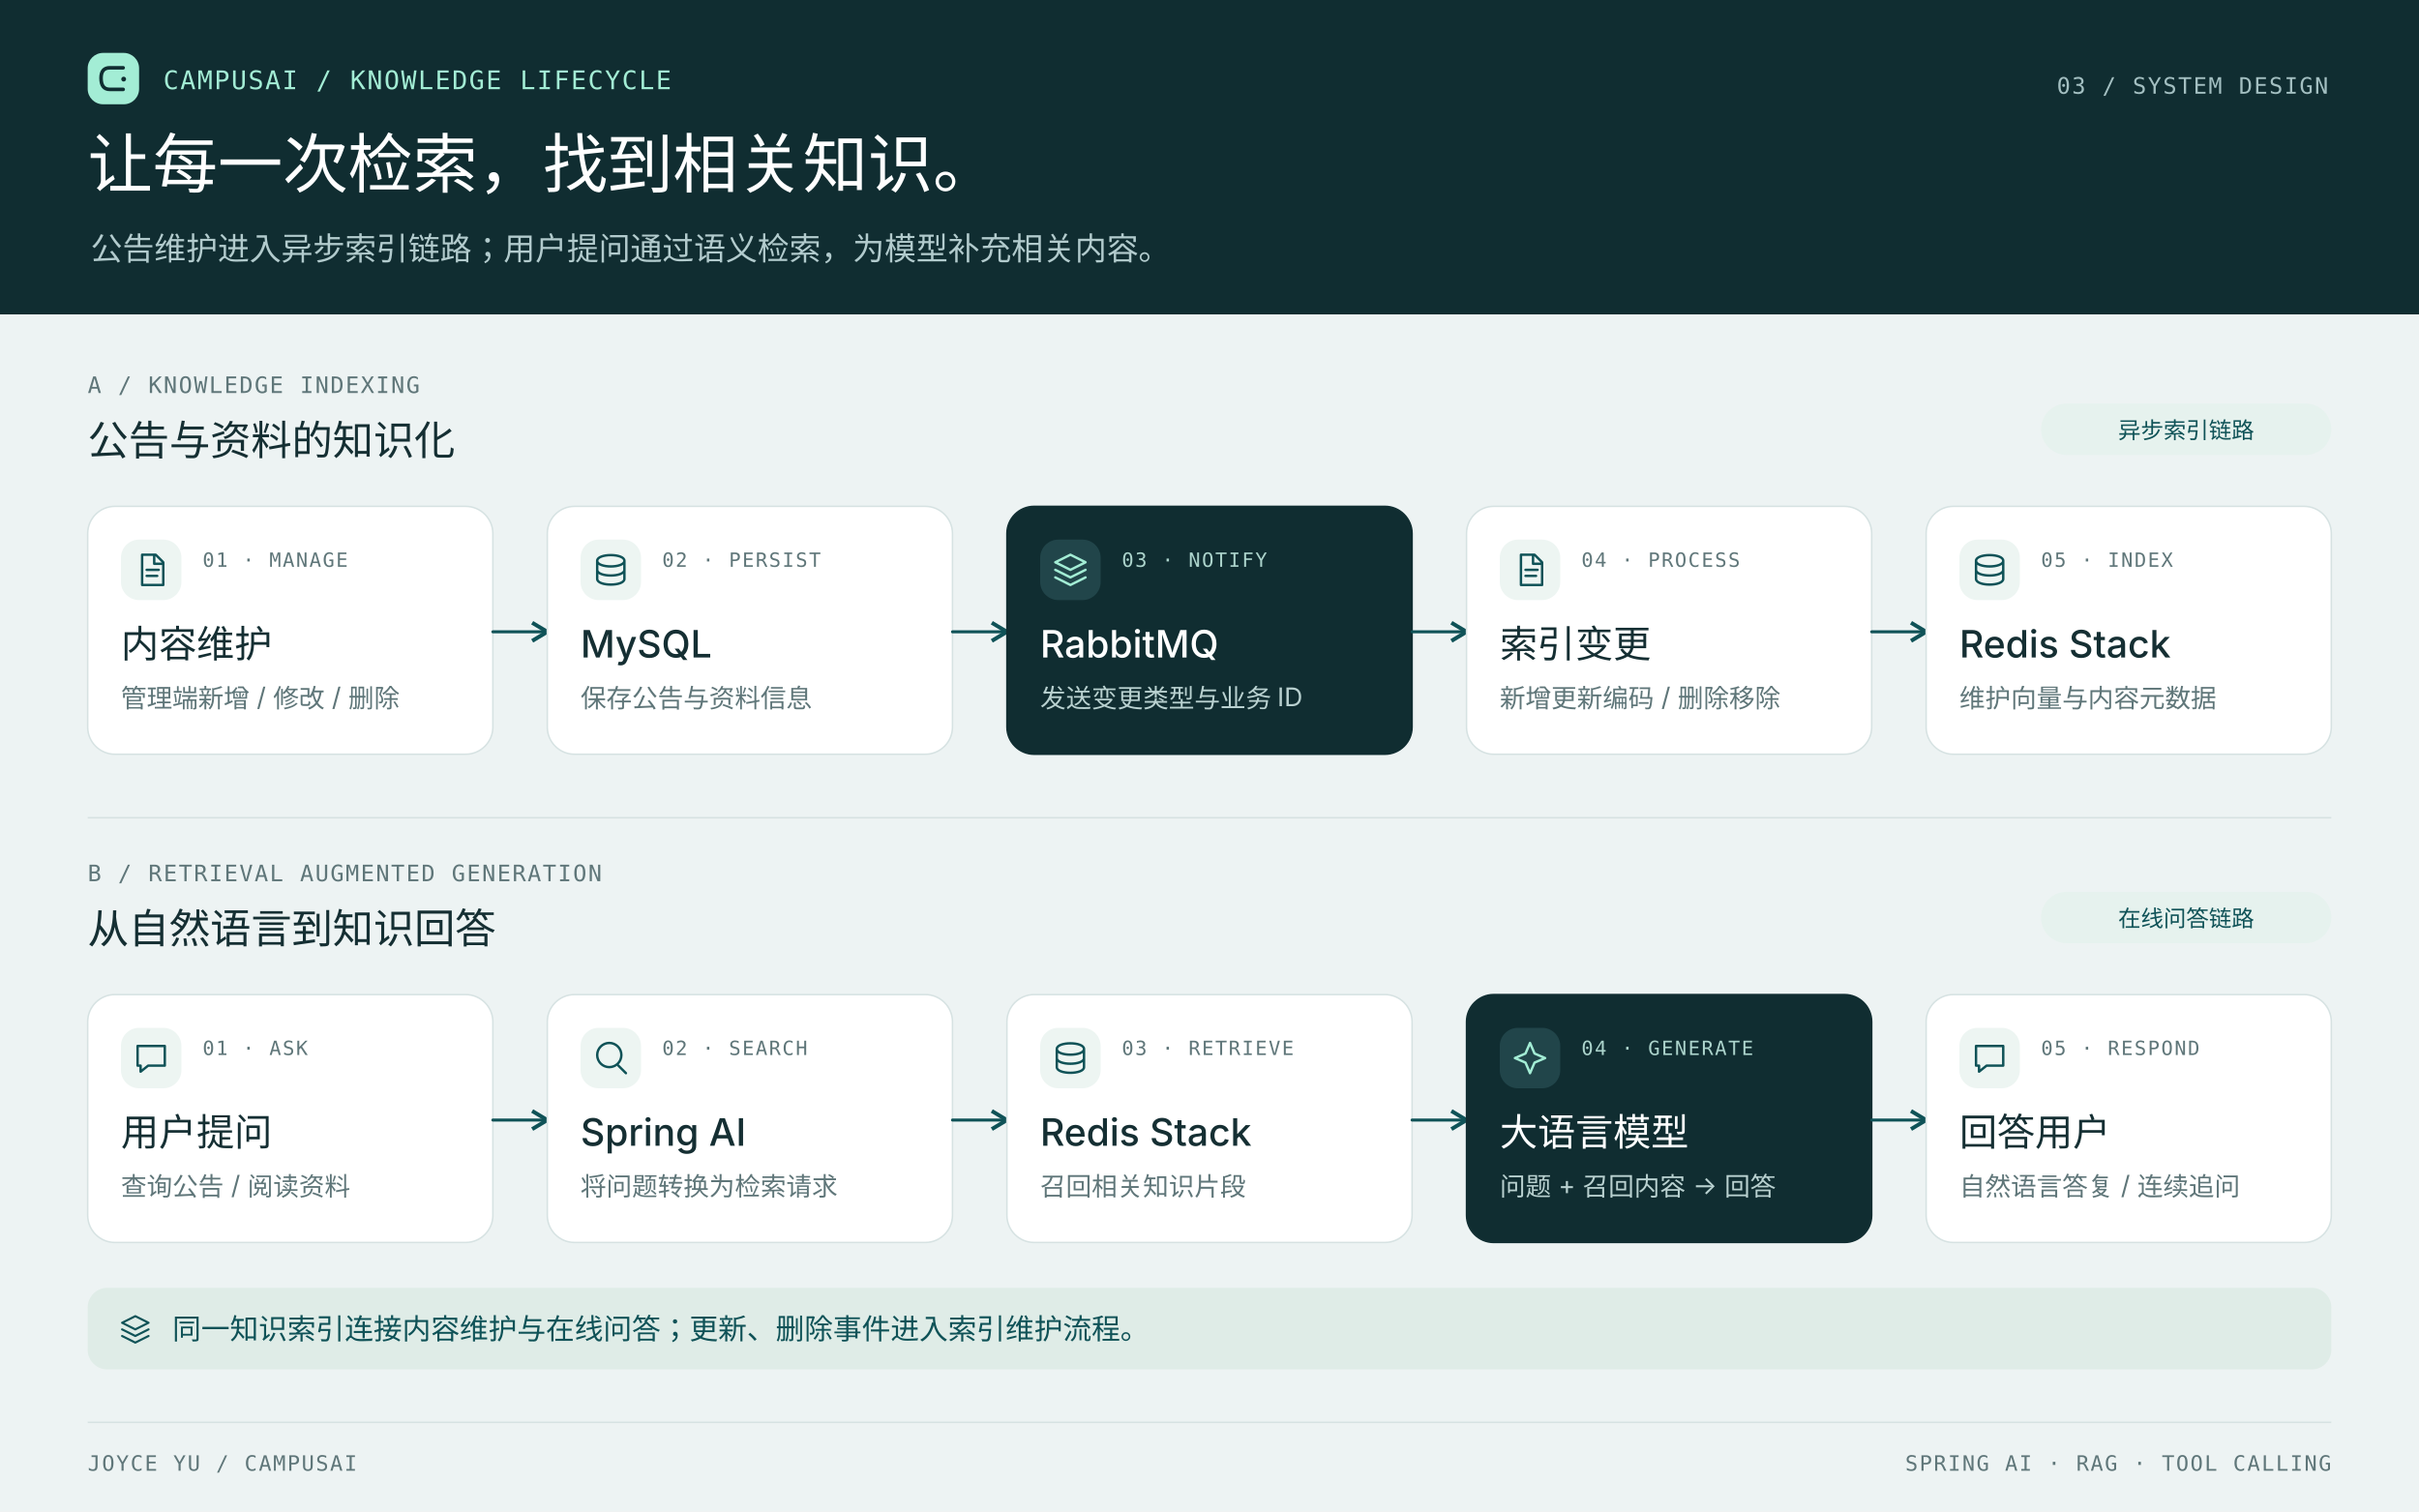
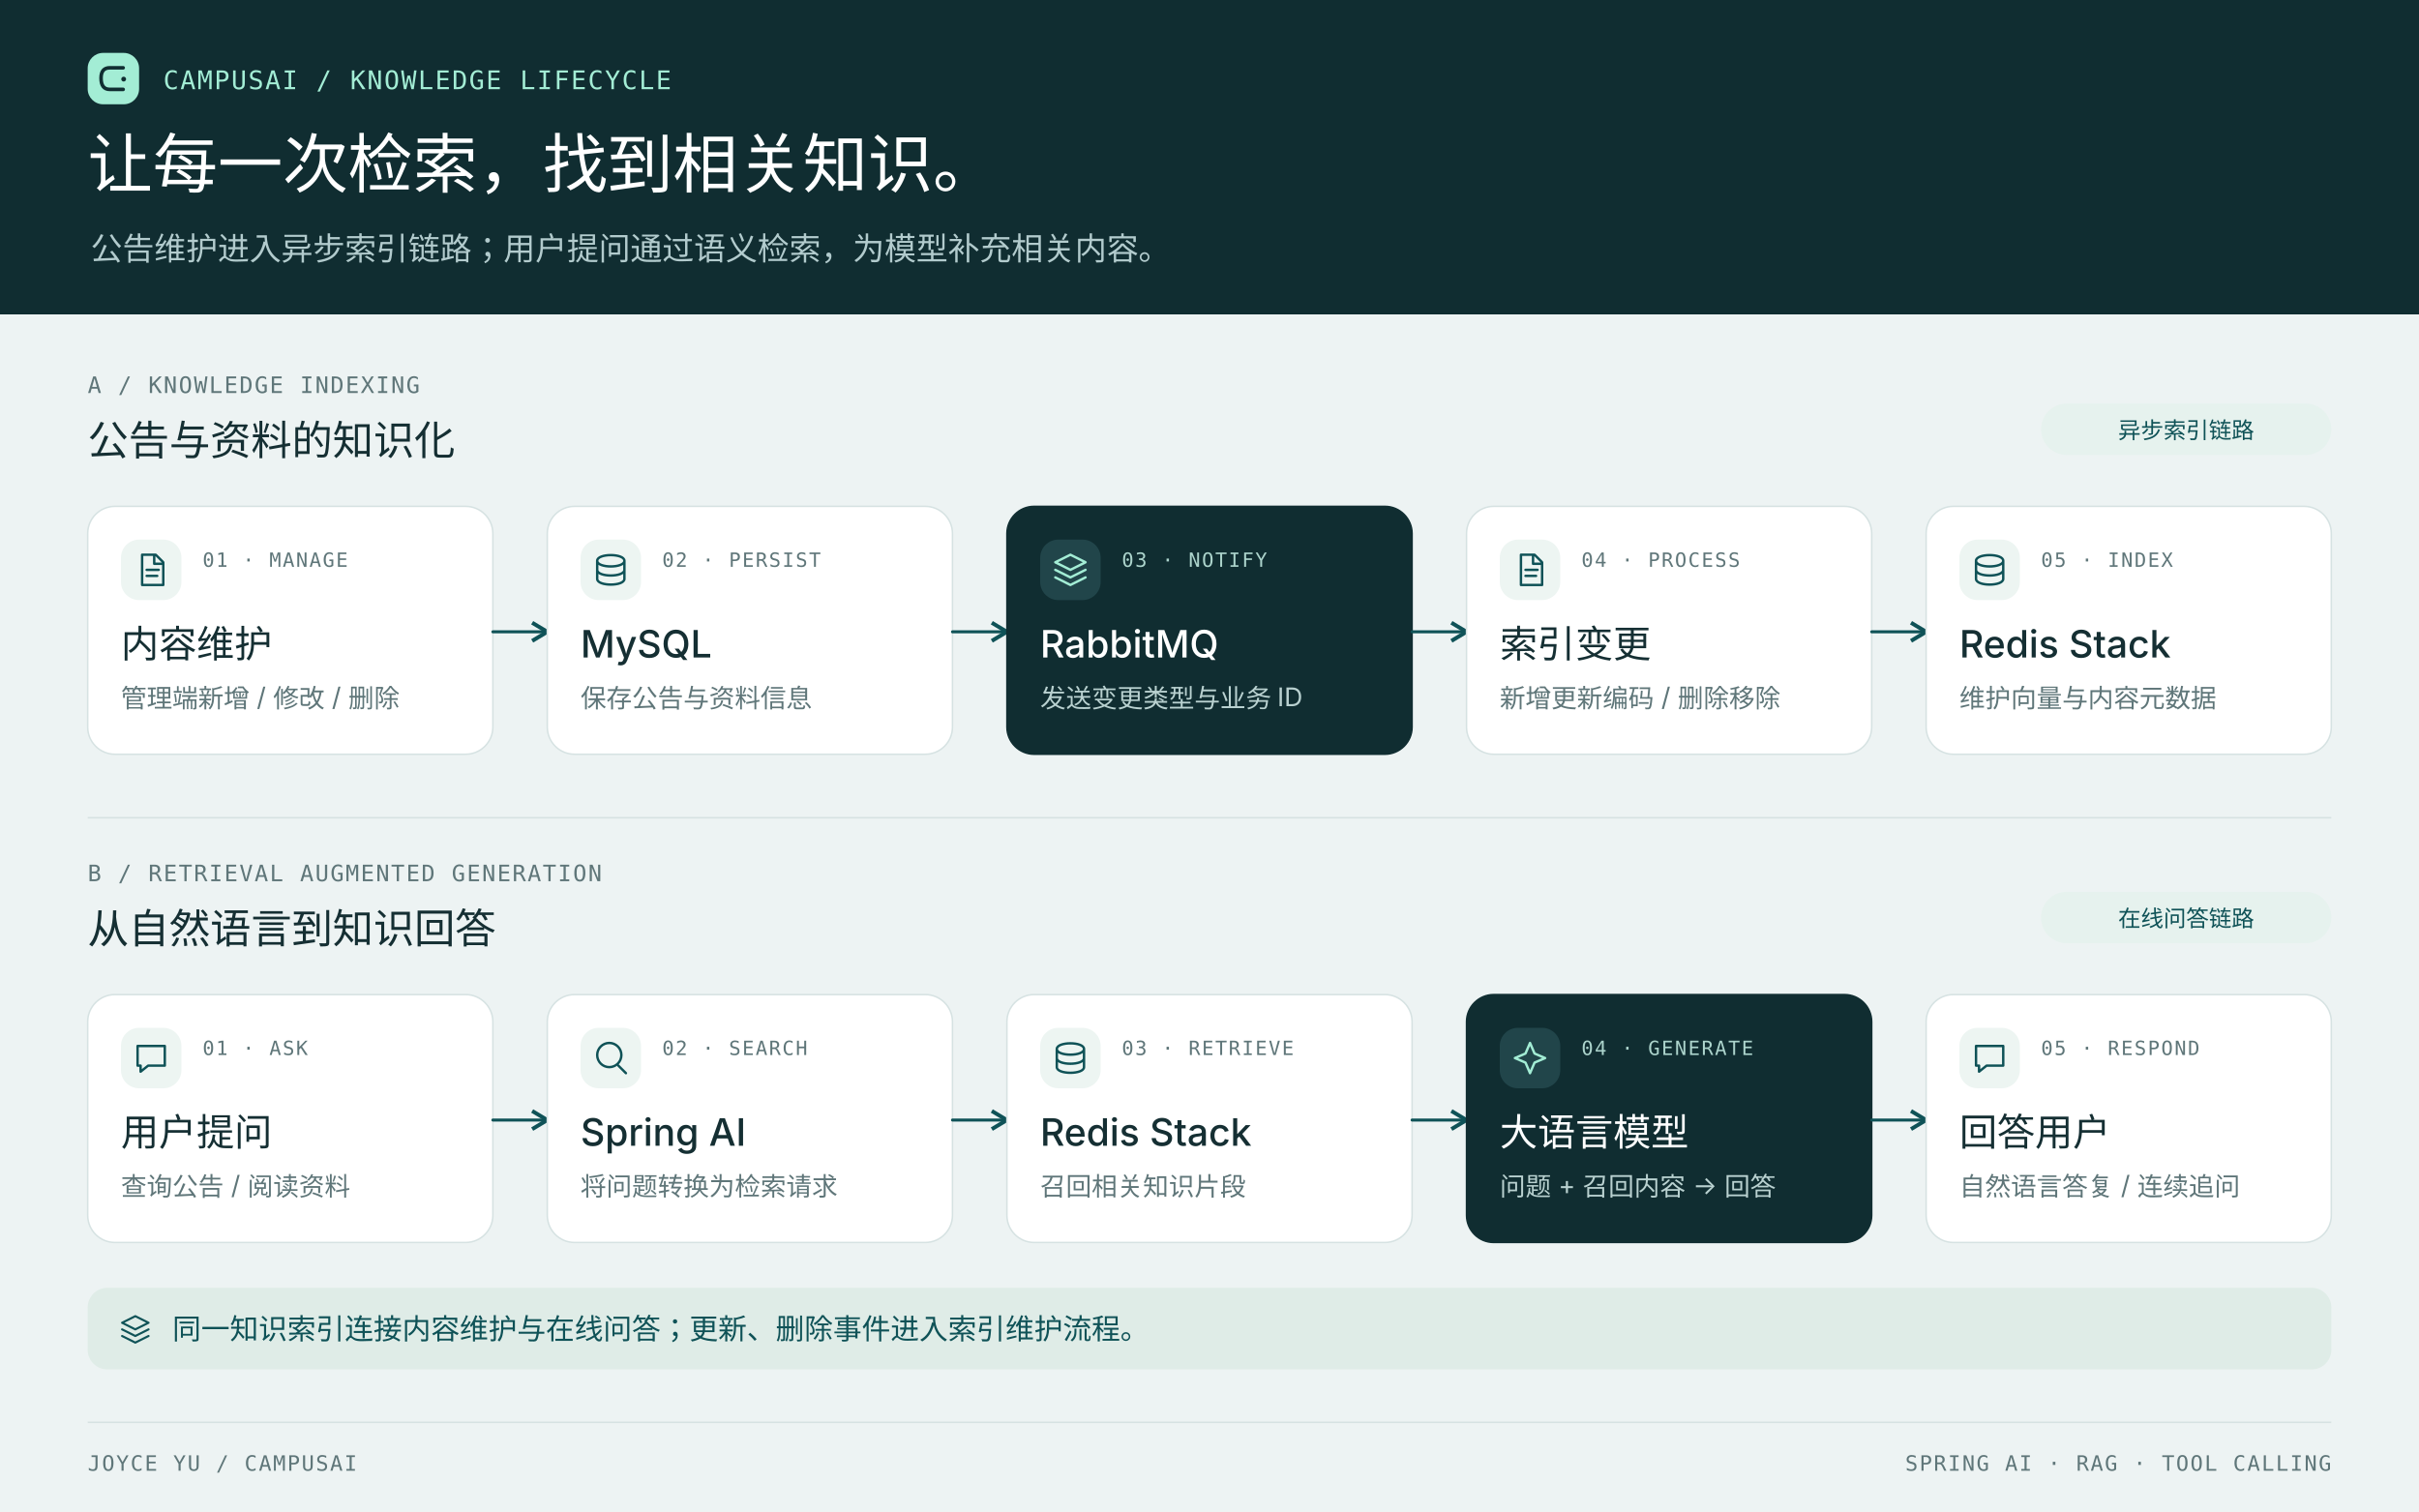
<svg xmlns="http://www.w3.org/2000/svg" width="1600" height="1000" viewBox="0 0 1600 1000" role="img" aria-labelledby="title desc">
  <defs>
    <linearGradient id="wash" x1="0" y1="0" x2="1" y2="1">
      <stop stop-color="#dcebe8" />
      <stop offset=".6" stop-color="#e9f1f2" />
      <stop offset="1" stop-color="#c3d7e5" />
    </linearGradient>
    <radialGradient id="glow">
      <stop stop-color="#a3edd5" stop-opacity=".19" />
      <stop offset="1" stop-color="#a3edd5" stop-opacity="0" />
    </radialGradient>
    <filter id="shadow" x="-20%" y="-20%" width="150%" height="160%">
      <feDropShadow dx="0" dy="18" stdDeviation="22" flood-color="#163c43" flood-opacity=".1" />
    </filter>
    <marker id="arrow" markerWidth="10" markerHeight="10" refX="7" refY="5" orient="auto-start-reverse">
      <path d="M2 2L7 5L2 8" fill="none" stroke="#0f5257" stroke-width="1.3" />
    </marker>
  </defs>
  <g font-family="Geist, -apple-system, BlinkMacSystemFont, 'PingFang SC', 'Microsoft YaHei', sans-serif">
    <g data-layer="background" data-at="0" data-style="none">
      <rect x="0" y="0" width="1600" height="1000" rx="0" fill="#edf3f3" stroke="none" />
      <rect x="0" y="0" width="1600" height="208" rx="0" fill="#102d31" stroke="none" />
      <g transform="translate(58 35)">
        <rect x="0" y="0" width="34" height="34" rx="10.2" fill="#a3edd5" stroke="none" />
        <path d="M23.46 9.86H14.62Q8.84 9.86 8.84 16.66Q8.84 24.14 14.62 24.14H23.46" stroke="#102d31" stroke-width="2.38" fill="none" stroke-linecap="round" stroke-linejoin="round" />
        <circle cx="23.8" cy="17.34" r="1.598" fill="#102d31" />
      </g>
      <text x="108" y="59" font-size="17" fill="#a3edd5" font-weight="400" font-family="SFMono-Regular, Menlo, monospace" letter-spacing="1">CAMPUSAI / KNOWLEDGE LIFECYCLE</text>
      <text x="58" y="124" font-size="43" fill="white" font-weight="500">让每一次检索，找到相关知识。</text>
      <text x="60" y="172" font-size="21" fill="#b2cbcd" font-weight="400">公告维护进入异步索引链路；用户提问通过语义检索，为模型补充相关内容。</text>
-       <text x="1540" y="62" font-size="15" fill="#a3bfc1" font-weight="400" text-anchor="end" font-family="SFMono-Regular, Menlo, monospace" letter-spacing="1">03 / SYSTEM DESIGN</text>
      <path d="M58 941L1542 941" stroke="#d6e2e2" stroke-width="1" fill="none" />
      <text x="58" y="973" font-size="14" fill="#5f7679" font-weight="400" font-family="SFMono-Regular, Menlo, monospace" letter-spacing="1">JOYCE YU  /  CAMPUSAI</text>
      <text x="1542" y="973" font-size="14" fill="#5f7679" font-weight="400" text-anchor="end" font-family="SFMono-Regular, Menlo, monospace" letter-spacing="1">SPRING AI · RAG · TOOL CALLING</text>
    </g>
    <g data-layer="indexLabel" data-at="0.3" data-style="up">
      <text x="58" y="260" font-size="15" fill="#5f7679" font-weight="400" font-family="SFMono-Regular, Menlo, monospace" letter-spacing="1">A / KNOWLEDGE INDEXING</text>
      <text x="58" y="301" font-size="27" fill="#152f33" font-weight="500">公告与资料的知识化</text>
      <rect x="1350" y="267" width="192" height="34" rx="17" fill="#e6f2ee" stroke="none" />
      <text x="1446" y="290" font-size="15" fill="#0f5257" font-weight="500" text-anchor="middle">异步索引链路</text>
    </g>
    <g data-layer="content" data-at="0.7" data-style="up">
      <rect x="58" y="335" width="268" height="164" rx="18" fill="white" stroke="#d6e2e2" />
      <rect x="80" y="357" width="40" height="40" rx="12" fill="#edf5f2" stroke="none" />
      <g transform="translate(88 365) scale(1)" fill="none" stroke="#0f5257" stroke-width="1.6" stroke-linecap="round" stroke-linejoin="round">
        <path d="M6 2H15L20 7V22H6ZM14 2V8H20M9 12H17M9 16H16" />
      </g>
      <text x="134" y="375" font-size="13" fill="#5f7679" font-weight="400" font-family="SFMono-Regular, Menlo, monospace" letter-spacing="1">01 · MANAGE</text>
      <text x="80" y="435" font-size="25" fill="#152f33" font-weight="500">内容维护</text>
      <text x="80" y="468" font-size="17" fill="#5f7679" font-weight="400">管理端新增 / 修改 / 删除</text>
      <path d="M326 418L362 418" stroke="#0f5257" stroke-width="2" fill="none" stroke-linecap="round" stroke-linejoin="round" marker-end="url(#arrow)" />
      <rect x="362" y="335" width="268" height="164" rx="18" fill="white" stroke="#d6e2e2" />
      <rect x="384" y="357" width="40" height="40" rx="12" fill="#edf5f2" stroke="none" />
      <g transform="translate(392 365) scale(1)" fill="none" stroke="#0f5257" stroke-width="1.6" stroke-linecap="round" stroke-linejoin="round">
        <path d="M3 6C3 1 21 1 21 6V18C21 23 3 23 3 18ZM3 6C3 11 21 11 21 6M3 12C3 17 21 17 21 12" />
      </g>
      <text x="438" y="375" font-size="13" fill="#5f7679" font-weight="400" font-family="SFMono-Regular, Menlo, monospace" letter-spacing="1">02 · PERSIST</text>
      <text x="384" y="435" font-size="25" fill="#152f33" font-weight="500">MySQL</text>
      <text x="384" y="468" font-size="17" fill="#5f7679" font-weight="400">保存公告与资料信息</text>
    </g>
    <g data-layer="queue" data-at="1.3" data-style="up">
      <path d="M630 418L666 418" stroke="#0f5257" stroke-width="2" fill="none" stroke-linecap="round" stroke-linejoin="round" marker-end="url(#arrow)" />
      <rect x="666" y="335" width="268" height="164" rx="18" fill="#102d31" stroke="#102d31" />
      <rect x="688" y="357" width="40" height="40" rx="12" fill="#21454a" stroke="none" />
      <g transform="translate(696 365) scale(1)" fill="none" stroke="#a3edd5" stroke-width="1.6" stroke-linecap="round" stroke-linejoin="round">
        <path d="M2 7L12 2L22 7L12 12ZM2 12L12 17L22 12M2 17L12 22L22 17" />
      </g>
      <text x="742" y="375" font-size="13" fill="#acd4cc" font-weight="400" font-family="SFMono-Regular, Menlo, monospace" letter-spacing="1">03 · NOTIFY</text>
      <text x="688" y="435" font-size="25" fill="white" font-weight="500">RabbitMQ</text>
      <text x="688" y="468" font-size="17" fill="#b9d1d0" font-weight="400">发送变更类型与业务 ID</text>
    </g>
    <g data-layer="vectors" data-at="1.9" data-style="up">
      <path d="M934 418L970 418" stroke="#0f5257" stroke-width="2" fill="none" stroke-linecap="round" stroke-linejoin="round" marker-end="url(#arrow)" />
      <rect x="970" y="335" width="268" height="164" rx="18" fill="white" stroke="#d6e2e2" />
      <rect x="992" y="357" width="40" height="40" rx="12" fill="#edf5f2" stroke="none" />
      <g transform="translate(1000 365) scale(1)" fill="none" stroke="#0f5257" stroke-width="1.6" stroke-linecap="round" stroke-linejoin="round">
        <path d="M6 2H15L20 7V22H6ZM14 2V8H20M9 12H17M9 16H16" />
      </g>
      <text x="1046" y="375" font-size="13" fill="#5f7679" font-weight="400" font-family="SFMono-Regular, Menlo, monospace" letter-spacing="1">04 · PROCESS</text>
      <text x="992" y="435" font-size="25" fill="#152f33" font-weight="500">索引变更</text>
      <text x="992" y="468" font-size="17" fill="#5f7679" font-weight="400">新增更新编码 / 删除移除</text>
      <path d="M1238 418L1274 418" stroke="#0f5257" stroke-width="2" fill="none" stroke-linecap="round" stroke-linejoin="round" marker-end="url(#arrow)" />
      <rect x="1274" y="335" width="268" height="164" rx="18" fill="white" stroke="#d6e2e2" />
      <rect x="1296" y="357" width="40" height="40" rx="12" fill="#edf5f2" stroke="none" />
      <g transform="translate(1304 365) scale(1)" fill="none" stroke="#0f5257" stroke-width="1.6" stroke-linecap="round" stroke-linejoin="round">
        <path d="M3 6C3 1 21 1 21 6V18C21 23 3 23 3 18ZM3 6C3 11 21 11 21 6M3 12C3 17 21 17 21 12" />
      </g>
      <text x="1350" y="375" font-size="13" fill="#5f7679" font-weight="400" font-family="SFMono-Regular, Menlo, monospace" letter-spacing="1">05 · INDEX</text>
      <text x="1296" y="435" font-size="25" fill="#152f33" font-weight="500">Redis Stack</text>
      <text x="1296" y="468" font-size="17" fill="#5f7679" font-weight="400">维护向量与内容元数据</text>
    </g>
    <g data-layer="queryLabel" data-at="0.6" data-style="up">
      <path d="M58 541L1542 541" stroke="#d6e2e2" stroke-width="1" fill="none" />
      <text x="58" y="583" font-size="15" fill="#5f7679" font-weight="400" font-family="SFMono-Regular, Menlo, monospace" letter-spacing="1">B / RETRIEVAL AUGMENTED GENERATION</text>
      <text x="58" y="624" font-size="27" fill="#152f33" font-weight="500">从自然语言到知识回答</text>
      <rect x="1350" y="590" width="192" height="34" rx="17" fill="#e6f2ee" stroke="none" />
      <text x="1446" y="613" font-size="15" fill="#0f5257" font-weight="500" text-anchor="middle">在线问答链路</text>
    </g>
    <g data-layer="query" data-at="2.7" data-style="up">
      <rect x="58" y="658" width="268" height="164" rx="18" fill="white" stroke="#d6e2e2" />
      <rect x="80" y="680" width="40" height="40" rx="12" fill="#edf5f2" stroke="none" />
      <g transform="translate(88 688) scale(1)" fill="none" stroke="#0f5257" stroke-width="1.6" stroke-linecap="round" stroke-linejoin="round">
        <path d="M3 4H21V17H10L5 21V17H3Z" />
      </g>
      <text x="134" y="698" font-size="13" fill="#5f7679" font-weight="400" font-family="SFMono-Regular, Menlo, monospace" letter-spacing="1">01 · ASK</text>
      <text x="80" y="758" font-size="25" fill="#152f33" font-weight="500">用户提问</text>
      <text x="80" y="791" font-size="17" fill="#5f7679" font-weight="400">查询公告 / 阅读资料</text>
      <path d="M326 741L362 741" stroke="#0f5257" stroke-width="2" fill="none" stroke-linecap="round" stroke-linejoin="round" marker-end="url(#arrow)" />
      <rect x="362" y="658" width="268" height="164" rx="18" fill="white" stroke="#d6e2e2" />
      <rect x="384" y="680" width="40" height="40" rx="12" fill="#edf5f2" stroke="none" />
      <g transform="translate(392 688) scale(1)" fill="none" stroke="#0f5257" stroke-width="1.6" stroke-linecap="round" stroke-linejoin="round">
        <path d="M17 17L22 22M19 10A8 8 0 1 1 3 10A8 8 0 1 1 19 10" />
      </g>
      <text x="438" y="698" font-size="13" fill="#5f7679" font-weight="400" font-family="SFMono-Regular, Menlo, monospace" letter-spacing="1">02 · SEARCH</text>
      <text x="384" y="758" font-size="25" fill="#152f33" font-weight="500">Spring AI</text>
      <text x="384" y="791" font-size="17" fill="#5f7679" font-weight="400">将问题转换为检索请求</text>
    </g>
    <g data-layer="retrieval" data-at="3.4" data-style="up">
      <path d="M630 741L666 741" stroke="#0f5257" stroke-width="2" fill="none" stroke-linecap="round" stroke-linejoin="round" marker-end="url(#arrow)" />
      <rect x="666" y="658" width="268" height="164" rx="18" fill="white" stroke="#d6e2e2" />
      <rect x="688" y="680" width="40" height="40" rx="12" fill="#edf5f2" stroke="none" />
      <g transform="translate(696 688) scale(1)" fill="none" stroke="#0f5257" stroke-width="1.6" stroke-linecap="round" stroke-linejoin="round">
        <path d="M3 6C3 1 21 1 21 6V18C21 23 3 23 3 18ZM3 6C3 11 21 11 21 6M3 12C3 17 21 17 21 12" />
      </g>
      <text x="742" y="698" font-size="13" fill="#5f7679" font-weight="400" font-family="SFMono-Regular, Menlo, monospace" letter-spacing="1">03 · RETRIEVE</text>
      <text x="688" y="758" font-size="25" fill="#152f33" font-weight="500">Redis Stack</text>
      <text x="688" y="791" font-size="17" fill="#5f7679" font-weight="400">召回相关知识片段</text>
      <path d="M934 741L970 741" stroke="#0f5257" stroke-width="2" fill="none" stroke-linecap="round" stroke-linejoin="round" marker-end="url(#arrow)" />
      <rect x="970" y="658" width="268" height="164" rx="18" fill="#102d31" stroke="#102d31" />
      <rect x="992" y="680" width="40" height="40" rx="12" fill="#21454a" stroke="none" />
      <g transform="translate(1000 688) scale(1)" fill="none" stroke="#a3edd5" stroke-width="1.6" stroke-linecap="round" stroke-linejoin="round">
        <path d="M12 2L15 9L22 12L15 15L12 22L9 15L2 12L9 9Z" />
      </g>
      <text x="1046" y="698" font-size="13" fill="#acd4cc" font-weight="400" font-family="SFMono-Regular, Menlo, monospace" letter-spacing="1">04 · GENERATE</text>
      <text x="992" y="758" font-size="25" fill="white" font-weight="500">大语言模型</text>
      <text x="992" y="791" font-size="17" fill="#b9d1d0" font-weight="400">问题 + 召回内容 → 回答</text>
    </g>
    <g data-layer="answer" data-at="4.2" data-style="up">
      <path d="M1238 741L1274 741" stroke="#0f5257" stroke-width="2" fill="none" stroke-linecap="round" stroke-linejoin="round" marker-end="url(#arrow)" />
      <rect x="1274" y="658" width="268" height="164" rx="18" fill="white" stroke="#d6e2e2" />
      <rect x="1296" y="680" width="40" height="40" rx="12" fill="#edf5f2" stroke="none" />
      <g transform="translate(1304 688) scale(1)" fill="none" stroke="#0f5257" stroke-width="1.6" stroke-linecap="round" stroke-linejoin="round">
        <path d="M3 4H21V17H10L5 21V17H3Z" />
      </g>
      <text x="1350" y="698" font-size="13" fill="#5f7679" font-weight="400" font-family="SFMono-Regular, Menlo, monospace" letter-spacing="1">05 · RESPOND</text>
      <text x="1296" y="758" font-size="25" fill="#152f33" font-weight="500">回答用户</text>
      <text x="1296" y="791" font-size="17" fill="#5f7679" font-weight="400">自然语言答复 / 连续追问</text>
      <rect x="58" y="852" width="1484" height="54" rx="13" fill="#dfece7" stroke="none" />
      <g transform="translate(79 869) scale(0.875)" fill="none" stroke="#0f5257" stroke-width="1.6" stroke-linecap="round" stroke-linejoin="round">
        <path d="M2 7L12 2L22 7L12 12ZM2 12L12 17L22 12M2 17L12 22L22 17" />
      </g>
      <text x="114" y="886" font-size="19" fill="#0f5257" font-weight="400">同一知识索引连接内容维护与在线问答；更新、删除事件进入索引维护流程。</text>
    </g>
  </g>
</svg>
